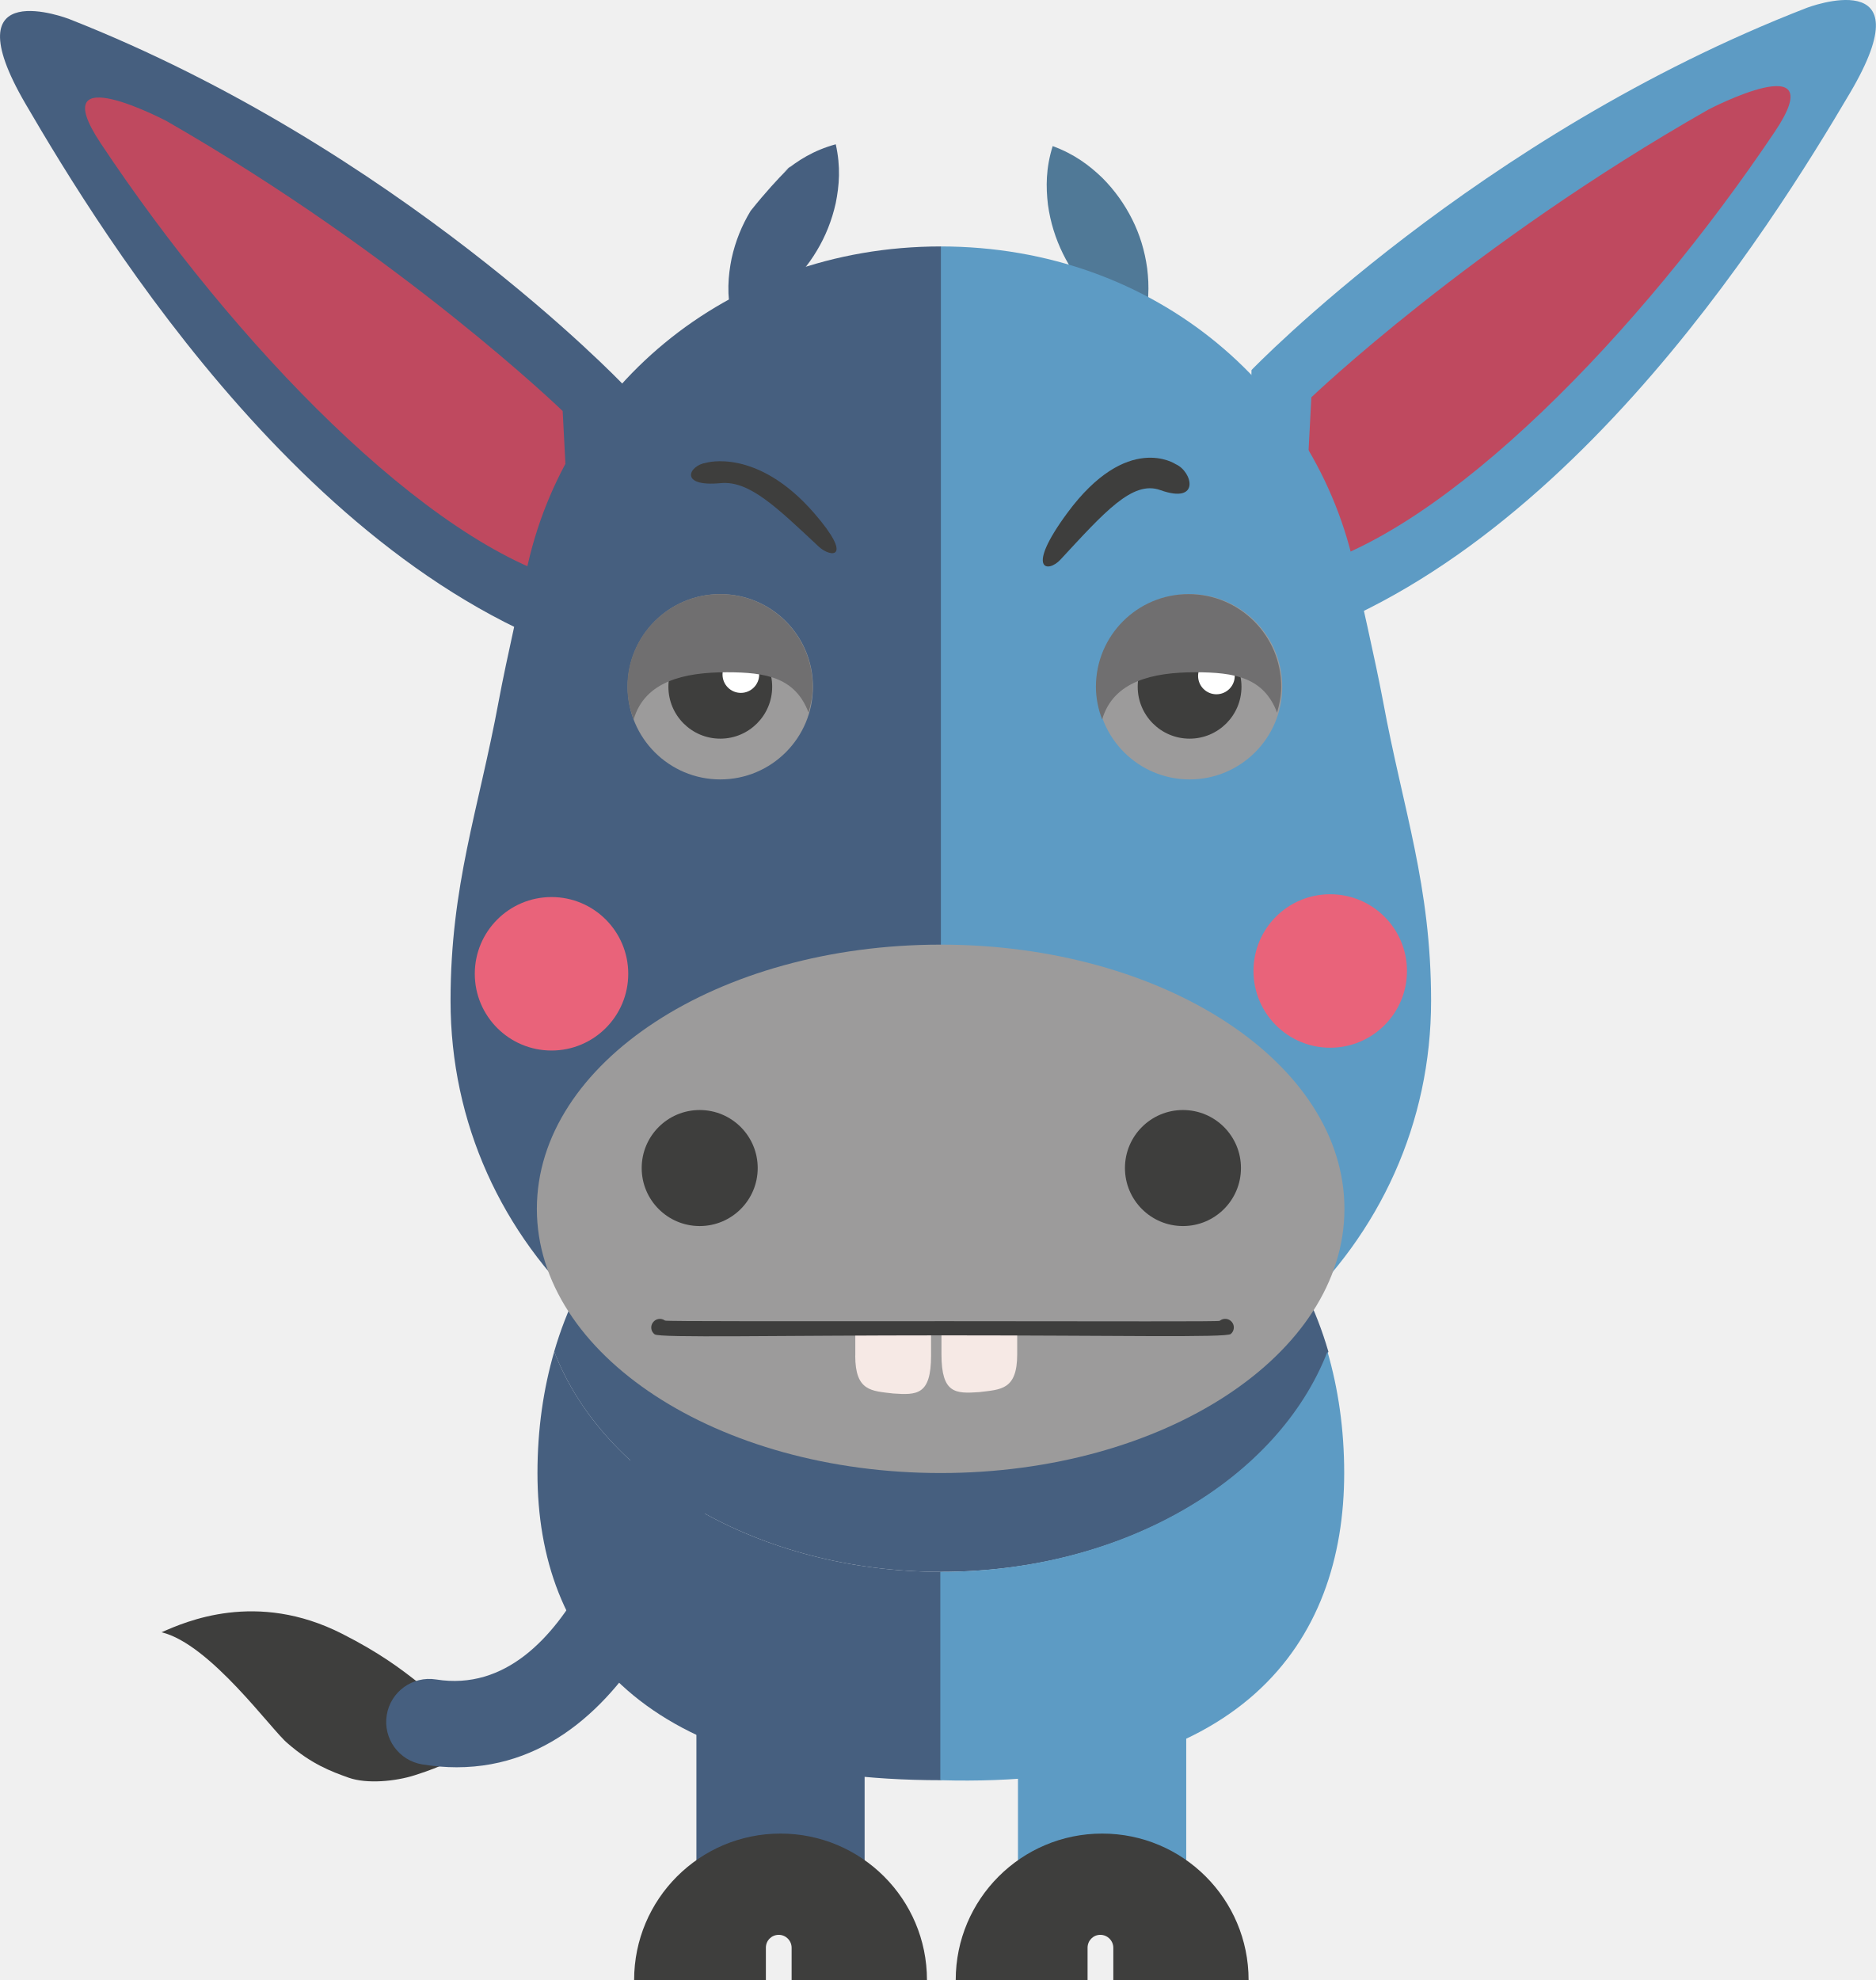
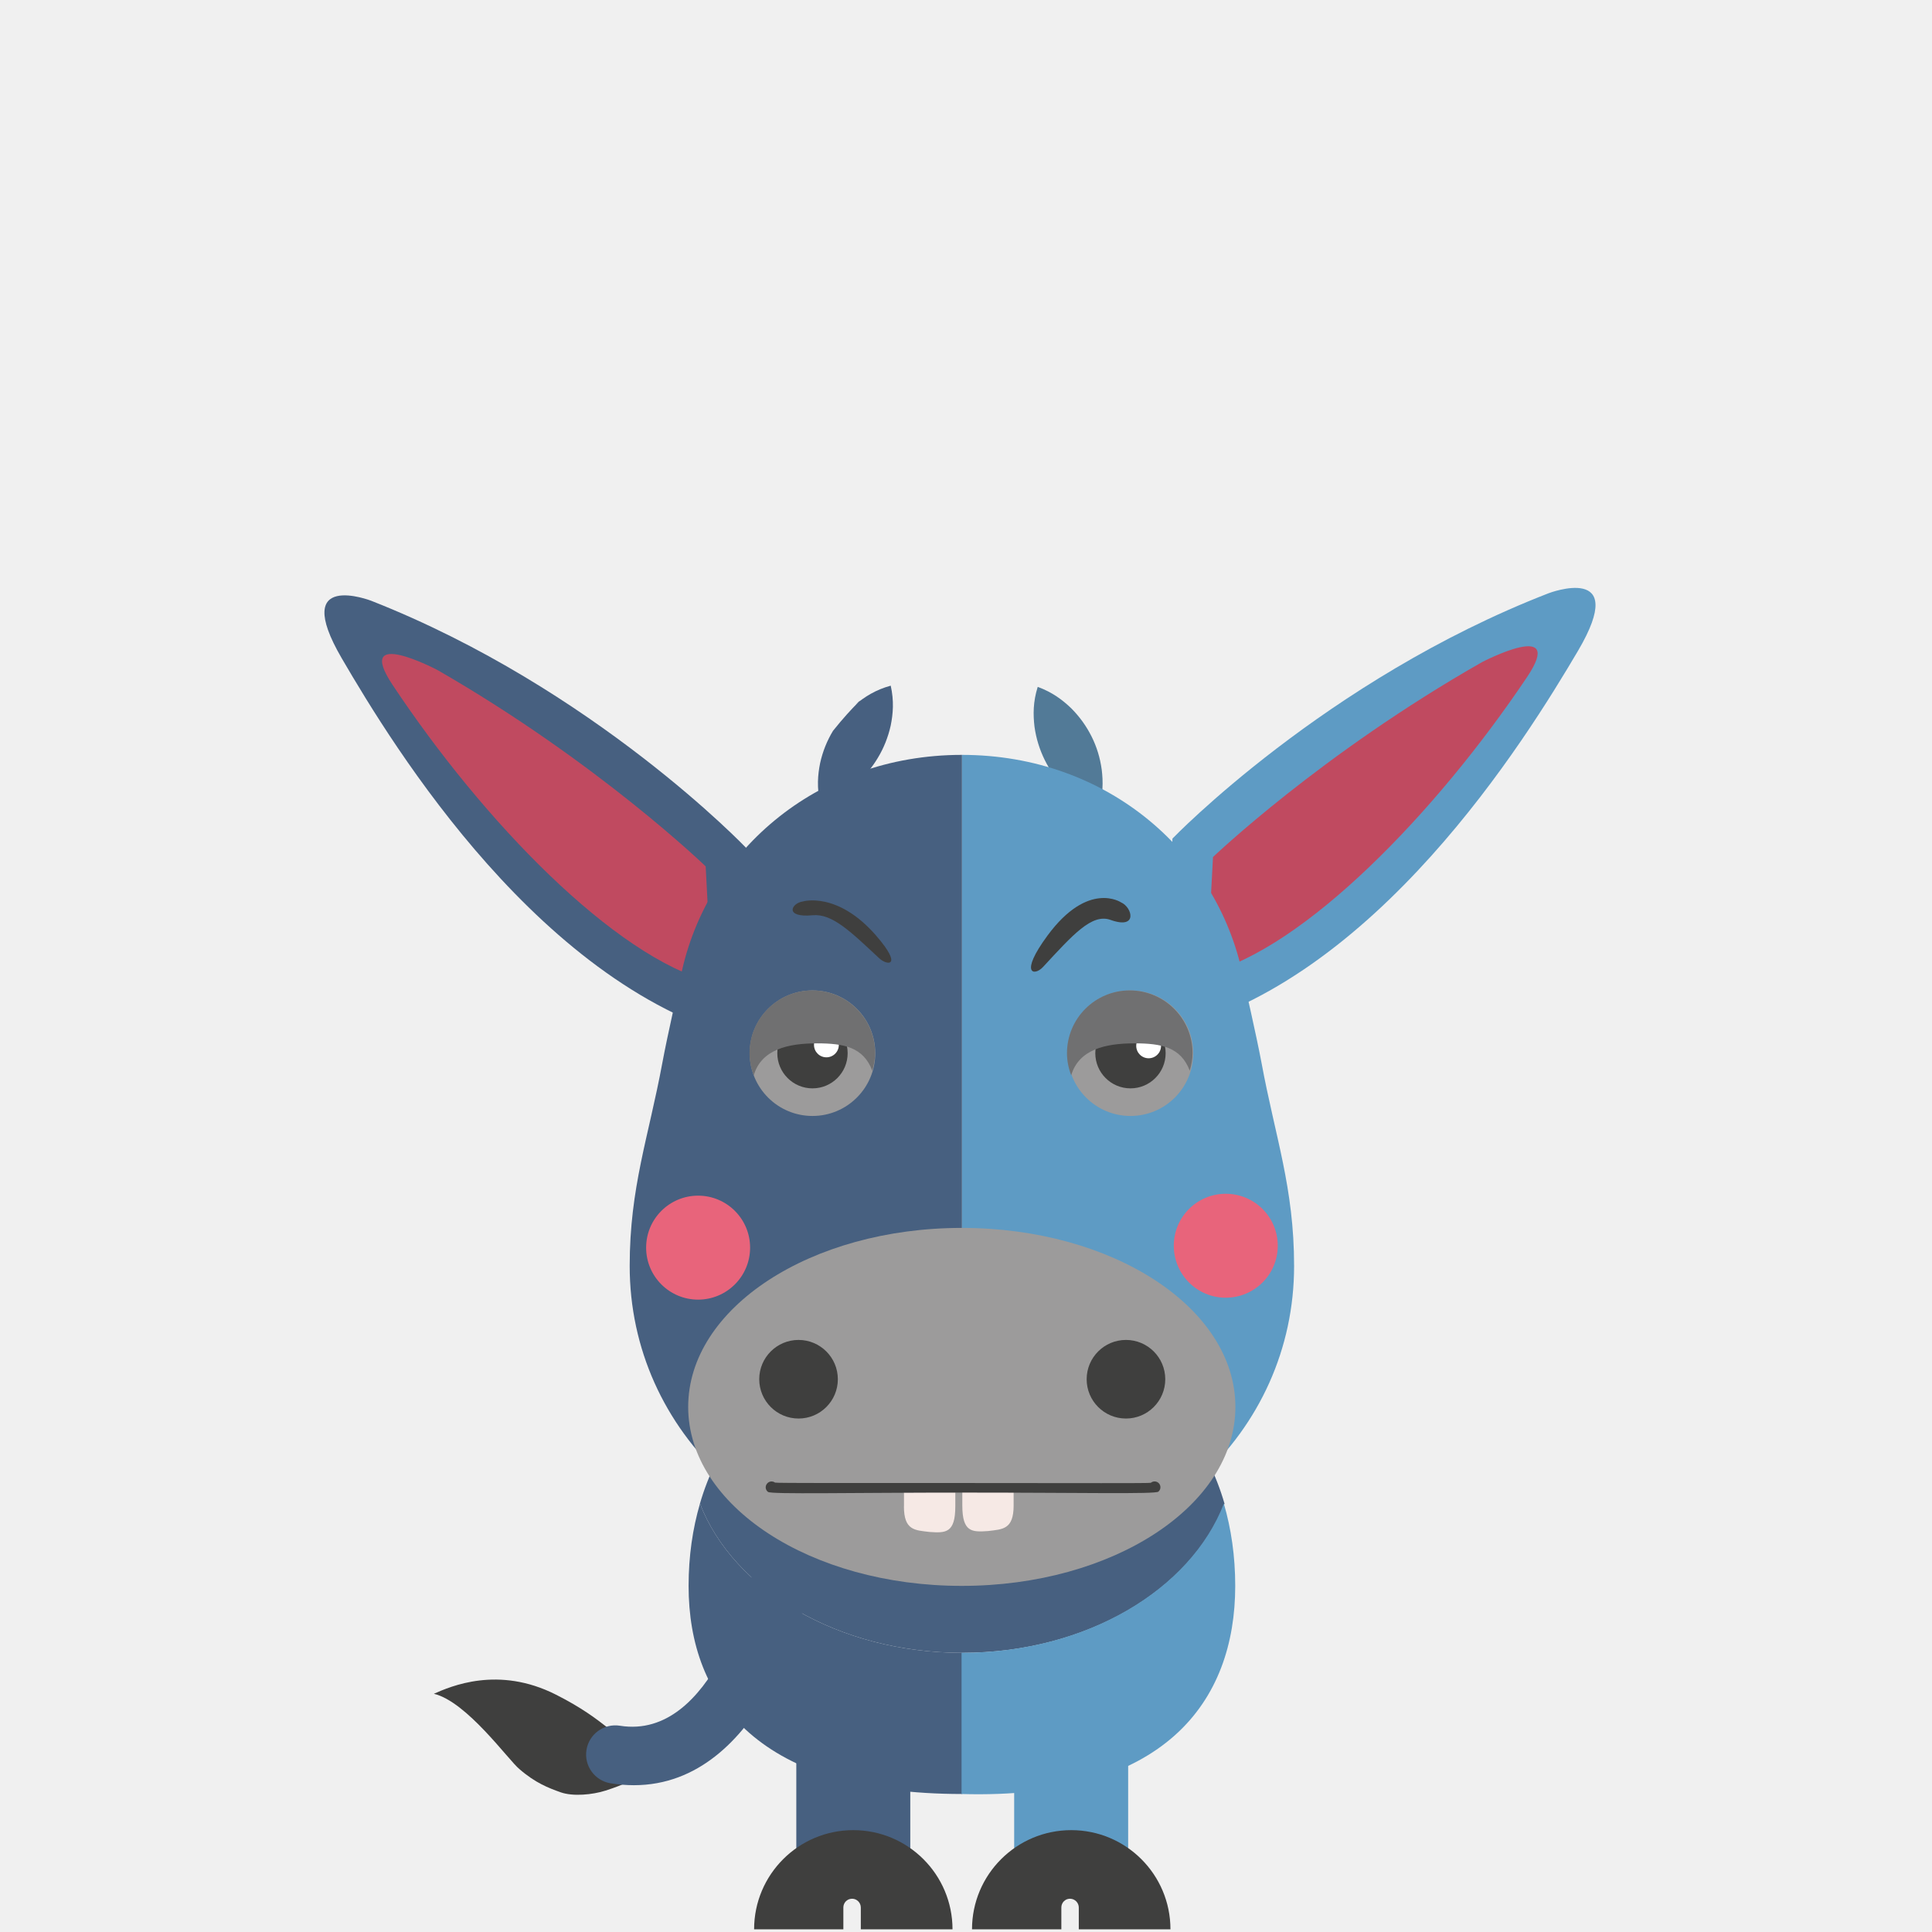
- <svg xmlns="http://www.w3.org/2000/svg" version="1.1" id="Layer_1" x="0px" y="0px" width="62.221px" height="65.665px" viewBox="0 0 62.221 65.665" enable-background="new 0 0 62.221 65.665" xml:space="preserve">
+ <svg xmlns="http://www.w3.org/2000/svg" version="1.1" id="Layer_1" x="0px" y="0px" width="108px" height="108px" viewBox="0 0 108 108" enable-background="new 0 0 108 108" xml:space="preserve">
  <g>
    <g>
      <g>
        <g>
-           <path fill="#5D9BC4" d="M41.511,12.272c0,0,7.492-7.78,18.423-12.014c0,0,3.989-1.521,1.431,2.819      c-2.558,4.339-9.914,16.243-20.09,18.627L41.511,12.272z" />
-         </g>
-       </g>
-       <g>
-         <g>
-           <path fill="#BF495F" d="M43.496,13.176c0,0,5.295-5.067,13.175-9.546c0,0,4.146-2.161,2.196,0.739      c-4.471,6.659-10.892,13.277-15.671,14.5L43.496,13.176z" />
-         </g>
-       </g>
-     </g>
-     <g>
-       <g>
-         <g>
-           <path fill="#465F7F" d="M20.653,12.736c0,0-7.452-7.817-18.362-12.106c0,0-3.981-1.542-1.446,2.811      c2.538,4.354,9.833,16.293,19.998,18.73L20.653,12.736z" />
-         </g>
-       </g>
-       <g>
-         <g>
-           <path fill="#BF495F" d="M18.663,13.631c0,0-5.269-5.095-13.127-9.61c0,0-4.133-2.184-2.2,0.725      c4.438,6.681,10.85,13.309,15.622,14.558L18.663,13.631z" />
-         </g>
-       </g>
-     </g>
+           <g>
+             <path fill="#5E9BC4" d="M65.539,46.879c0,0,8.556-8.885,21.038-13.72c0,0,4.556-1.737,1.636,3.22       C85.291,41.334,76.891,54.928,65.27,57.65L65.539,46.879z" />
+           </g>
+         </g>
+         <g>
+           <g>
+             <path fill="#C04A60" d="M67.807,47.91c0,0,6.047-5.785,15.045-10.9c0,0,4.734-2.468,2.508,0.844       c-5.106,7.604-12.438,15.162-17.896,16.559L67.807,47.91z" />
+           </g>
+         </g>
+       </g>
+       <g>
+         <g>
+           <g>
+             <path fill="#476080" d="M41.72,47.408c0,0-8.509-8.926-20.968-13.824c0,0-4.547-1.761-1.651,3.21       c2.898,4.972,11.229,18.606,22.837,21.39L41.72,47.408z" />
+           </g>
+         </g>
+         <g>
+           <g>
+             <path fill="#C04A60" d="M39.448,48.431c0,0-6.018-5.817-14.99-10.974c0,0-4.721-2.494-2.513,0.828       c5.067,7.629,12.39,15.197,17.84,16.624L39.448,48.431z" />
+           </g>
+         </g>
+       </g>
+     </g>
+     <g>
+       <g>
+         <g>
+           <g opacity="0.39">
+             <g>
+               <path fill="#C6CCD6" d="M53.79,92.394c6.939,0,12.792-3.52,14.66-8.339c-1.868-6.444-7.721-9.966-14.66-9.966        c-6.943,0-12.795,3.521-14.663,9.966C40.996,88.874,46.849,92.394,53.79,92.394z" />
+             </g>
+           </g>
+           <g>
+             <g>
+               <path fill="#476080" d="M53.79,92.394c6.939,0,12.792-3.52,14.66-8.339c-1.868-6.444-7.721-9.966-14.66-9.966        c-6.943,0-12.795,3.521-14.663,9.966C40.996,88.874,46.849,92.394,53.79,92.394z" />
+             </g>
+           </g>
+           <g>
+             <g>
+               <path fill="#476080" d="M39.128,84.055c-0.408,1.398-0.635,2.931-0.635,4.597c0,6.421,3.973,11.634,15.298,11.634v-7.892        C46.849,92.394,40.996,88.874,39.128,84.055z" />
+             </g>
+           </g>
+           <g>
+             <g>
+               <path fill="#5E9BC4" d="M68.415,84.055c0.407,1.398,0.635,2.931,0.635,4.597c0,6.421-3.885,11.959-15.298,11.634v-7.892        C60.695,92.394,66.547,88.874,68.415,84.055z" />
+             </g>
+           </g>
+         </g>
+       </g>
+       <g>
+         <g>
+           <g>
+             <rect x="44.514" y="96.217" fill="#476080" width="6.371" height="8.785" />
+           </g>
+         </g>
+         <g>
+           <g>
+             <rect x="56.693" y="96.217" fill="#5E9BC4" width="6.372" height="8.785" />
+           </g>
+         </g>
+         <g>
+           <g>
+             <g>
+               <path fill="#3F3F3E" d="M47.633,106.14c0.268,0,0.487,0.221,0.487,0.493v1.218h5.126c0-3.062-2.485-5.545-5.548-5.545        s-5.543,2.484-5.543,5.545h4.989v-1.218C47.142,106.358,47.359,106.14,47.633,106.14z" />
+             </g>
+           </g>
+         </g>
+         <g>
+           <g>
+             <g>
+               <path fill="#3F3F3E" d="M59.812,106.14c0.271,0,0.493,0.221,0.493,0.493v1.218h5.124c0-3.062-2.482-5.545-5.546-5.545        c-3.062,0-5.547,2.484-5.547,5.545h4.994v-1.218C59.328,106.358,59.544,106.14,59.812,106.14z" />
+             </g>
+           </g>
+         </g>
+       </g>
+     </g>
+     <g>
+       <g>
+         <g>
+           <g>
+             <path fill="#476080" d="M49.792,38.329c0.191,0.858,0.133,1.565-0.001,2.229c-0.146,0.655-0.388,1.257-0.718,1.804       c-0.324,0.546-0.738,1.04-1.25,1.477c-0.521,0.43-1.122,0.812-1.975,1.045c-0.194-0.859-0.135-1.57-0.001-2.232       c0.145-0.656,0.389-1.254,0.719-1.799c1.146-1.439,1.964-2.074,1.258-1.475C48.348,38.947,48.944,38.561,49.792,38.329z" />
+           </g>
+         </g>
+         <g>
+           <g>
+             <path fill="#527A97" d="M58.009,38.397c0.825,0.302,1.391,0.733,1.878,1.201c0.476,0.478,0.848,1.005,1.133,1.573       s0.477,1.188,0.567,1.854c0.082,0.67,0.084,1.383-0.18,2.225c-0.829-0.301-1.398-0.729-1.881-1.201       c-0.476-0.477-0.849-1.002-1.129-1.574c-0.281-0.572-0.476-1.188-0.568-1.854C57.75,39.948,57.745,39.238,58.009,38.397z" />
+           </g>
+         </g>
+       </g>
+       <g>
+         <g>
+           <g>
+             <path fill="#5E9BC4" d="M70.52,59.413c-0.283-1.516-0.974-4.522-0.974-4.522c-1.298-7.16-7.603-12.693-15.779-12.693v45.332       c10.798,0,18.574-7.503,18.574-16.762C72.34,66.381,71.286,63.566,70.52,59.413z" />
+           </g>
+         </g>
+         <g>
+           <g>
+             <g>
+               <path fill="#476080" d="M37.026,59.413c0.279-1.516,0.968-4.522,0.968-4.522c1.3-7.16,7.604-12.693,15.78-12.693v45.332        c-10.796,0-18.574-7.503-18.574-16.762C35.2,66.381,36.256,63.566,37.026,59.413z" />
+             </g>
+           </g>
+         </g>
+       </g>
+       <g>
+         <g>
+           <path fill="#9C9B9B" d="M69.059,78.646c0,5.527-6.848,10.006-15.293,10.006c-8.448,0-15.296-4.479-15.296-10.006      c0-5.529,6.849-10.005,15.296-10.005C62.211,68.641,69.059,73.116,69.059,78.646z" />
+         </g>
+       </g>
+       <g>
+         <g>
+           <g>
+             <circle fill="#3F3F3E" cx="44.639" cy="77.1" r="2.197" />
+           </g>
+         </g>
+         <g>
+           <g>
+             <circle fill="#3F3F3E" cx="62.942" cy="77.1" r="2.197" />
+           </g>
+         </g>
+       </g>
+       <g>
+         <g>
+           <g>
+             <circle fill="#9C9B9B" cx="45.418" cy="58.874" r="3.509" />
+           </g>
+         </g>
+       </g>
+       <g>
+         <g>
+           <g>
+             <circle fill="#9C9B9B" cx="63.194" cy="58.874" r="3.509" />
+           </g>
+         </g>
+       </g>
+       <g>
+         <g>
+           <g>
+             <circle fill="#3F3F3E" cx="45.418" cy="58.874" r="1.966" />
+           </g>
+         </g>
+       </g>
+       <g>
+         <g>
+           <g>
+             <circle fill="#3F3F3E" cx="63.194" cy="58.874" r="1.966" />
+           </g>
+         </g>
+       </g>
+       <g>
+         <g>
+           <circle fill="#FFFFFF" cx="46.197" cy="58.411" r="0.694" />
+         </g>
+       </g>
+       <g>
+         <g>
+           <circle fill="#FFFFFF" cx="64.21" cy="58.464" r="0.694" />
+         </g>
+       </g>
+       <g>
+         <g>
+           <g>
+             <path fill="#F6E9E5" d="M50.53,84.206c0,1.356,0.622,1.334,1.435,1.432l0,0c0.898,0.062,1.437,0.067,1.437-1.432v-0.914       c0,0.153-2.869-0.212-2.869-0.212v1.124H50.53V84.206z" />
+           </g>
+         </g>
+         <g>
+           <g>
+             <path fill="#F6E9E5" d="M56.663,84.152c0,1.358-0.622,1.334-1.436,1.435l0,0c-0.899,0.062-1.433,0.064-1.433-1.435v-0.914       c0,0.153,2.868-0.214,2.868-0.214V84.152L56.663,84.152z" />
+           </g>
+         </g>
+       </g>
+       <g>
+         <g>
+           <g>
+             <path fill="#3F3F3E" d="M53.973,83.437c-6.432,0-10.854,0.103-11.041-0.038c-0.145-0.109-0.171-0.312-0.062-0.452       c0.107-0.147,0.31-0.175,0.454-0.069c0.044,0.033,4.657,0.024,10.862,0.024c6.195,0,10.106,0.021,10.147-0.014       c0.137-0.116,0.345-0.096,0.459,0.04c0.117,0.141,0.098,0.346-0.041,0.458C64.578,83.53,60.414,83.437,53.973,83.437z" />
+           </g>
+         </g>
+       </g>
+     </g>
+     <g>
+       <g>
+         <g>
+           <path fill="#3F3F3E" d="M24.254,94.683c0.921-0.406,3.595-1.593,6.838,0.056c1.429,0.723,2.236,1.343,2.841,1.815      c0.6,0.486,1.709,1.677,2.164,2.576c-0.92,0.415-1.071,0.589-2.248,0.966c-0.732,0.234-1.815,0.337-2.504,0.096      c-0.687-0.245-1.419-0.524-2.314-1.303C28.428,98.4,26.1,95.124,24.254,94.683z" />
+         </g>
+       </g>
+       <g>
+         <g>
+           <g>
+             <path fill="#476080" d="M35.433,99.794c-0.416,0-0.852-0.035-1.301-0.106c-0.888-0.146-1.492-0.981-1.347-1.869       c0.143-0.888,0.979-1.49,1.866-1.35c5.259,0.846,7.304-8.085,7.324-8.172c0.195-0.877,1.063-1.437,1.942-1.236       c0.879,0.194,1.432,1.066,1.236,1.943C45.051,89.47,42.664,99.794,35.433,99.794z" />
+           </g>
+         </g>
+       </g>
+     </g>
+     <circle fill="#E8647B" cx="39.025" cy="69.744" r="2.906" />
+     <path fill="#E8647B" d="M71.428,69.637c0,1.606-1.302,2.906-2.909,2.906c-1.606,0-2.904-1.303-2.904-2.906   c0-1.604,1.298-2.904,2.904-2.904C70.127,66.732,71.428,68.031,71.428,69.637z" />
+     <path fill="#3F3F3E" d="M44.882,50.392c0,0,1.93-0.584,4.095,1.91c1.518,1.752,0.619,1.687,0.166,1.261   c-1.604-1.499-2.624-2.5-3.711-2.4C43.825,51.315,44.229,50.488,44.882,50.392z" />
+     <path fill="#3F3F3E" d="M62.669,50.445c0,0-1.833-1.242-4.114,1.855c-1.602,2.178-0.728,2.273-0.252,1.758   c1.665-1.797,2.729-3.01,3.776-2.635C63.628,51.979,63.295,50.716,62.669,50.445z" />
+     <path fill="#707071" d="M63.41,58.324c1.501,0,2.596,0.204,3.098,1.528c0.091-0.313,0.157-0.637,0.157-0.979   c0-1.938-1.573-3.509-3.511-3.509c-1.938,0-3.509,1.57-3.509,3.509c0,0.438,0.089,0.853,0.236,1.239   C60.306,58.654,61.815,58.324,63.41,58.324z" />
+     <path fill="#707071" d="M45.664,58.324c1.501,0,2.596,0.205,3.098,1.528c0.092-0.313,0.157-0.637,0.157-0.978   c0-1.939-1.571-3.509-3.511-3.509s-3.51,1.569-3.51,3.509c0,0.438,0.09,0.852,0.237,1.238   C42.561,58.654,44.069,58.324,45.664,58.324z" />
  </g>
-   <g>
-     <g>
-       <g>
-         <g opacity="0.39">
-           <g>
-             <path fill="#C6CCD6" d="M31.222,52.129c6.077,0,11.202-3.081,12.838-7.303c-1.636-5.643-6.761-8.727-12.838-8.727       c-6.08,0-11.204,3.084-12.84,8.727C20.019,49.048,25.144,52.129,31.222,52.129z" />
-           </g>
-         </g>
-         <g>
-           <g>
-             <path fill="#465F7F" d="M31.222,52.129c6.077,0,11.202-3.081,12.838-7.303c-1.636-5.643-6.761-8.727-12.838-8.727       c-6.08,0-11.204,3.084-12.84,8.727C20.019,49.048,25.144,52.129,31.222,52.129z" />
-           </g>
-         </g>
-         <g>
-           <g>
-             <path fill="#465F7F" d="M18.383,44.826c-0.357,1.225-0.556,2.566-0.556,4.025c0,5.624,3.479,10.188,13.396,10.188v-6.91       C25.144,52.129,20.019,49.048,18.383,44.826z" />
-           </g>
-         </g>
-         <g>
-           <g>
-             <path fill="#5D9BC4" d="M44.03,44.826c0.356,1.225,0.555,2.566,0.555,4.025c0,5.624-3.402,10.474-13.396,10.188v-6.91       C37.269,52.129,42.393,49.048,44.03,44.826z" />
-           </g>
-         </g>
-       </g>
-     </g>
-     <g>
-       <g>
-         <g>
-           <rect x="23.099" y="55.477" fill="#465F7F" width="5.579" height="7.693" />
-         </g>
-       </g>
-       <g>
-         <g>
-           <rect x="33.765" y="55.477" fill="#5D9BC4" width="5.58" height="7.693" />
-         </g>
-       </g>
-       <g>
-         <g>
-           <g>
-             <path fill="#3E3E3D" d="M25.83,64.167c0.235,0,0.427,0.193,0.427,0.43v1.068h4.489c0-2.682-2.176-4.856-4.858-4.856       c-2.682,0-4.855,2.175-4.855,4.856h4.37v-1.068C25.401,64.358,25.591,64.167,25.83,64.167z" />
-           </g>
-         </g>
-       </g>
-       <g>
-         <g>
-           <g>
-             <path fill="#3E3E3D" d="M36.495,64.167c0.238,0,0.432,0.193,0.432,0.43v1.068h4.487c0-2.682-2.174-4.856-4.856-4.856       s-4.858,2.175-4.858,4.856h4.373v-1.068C36.072,64.358,36.261,64.167,36.495,64.167z" />
-           </g>
-         </g>
-       </g>
-     </g>
-   </g>
-   <g>
-     <g>
-       <g>
-         <g>
-           <path fill="#465F7F" d="M27.721,4.785c0.168,0.752,0.116,1.371-0.001,1.952c-0.128,0.574-0.339,1.1-0.628,1.579      c-0.284,0.478-0.646,0.911-1.095,1.293c-0.457,0.376-0.982,0.712-1.729,0.915c-0.17-0.753-0.118-1.375-0.001-1.955      c0.127-0.575,0.341-1.098,0.63-1.575c1.003-1.26,1.719-1.816,1.101-1.292C26.456,5.326,26.979,4.988,27.721,4.785z" />
-         </g>
-       </g>
-       <g>
-         <g>
-           <path fill="#507997" d="M34.916,4.845c0.723,0.265,1.218,0.642,1.645,1.052c0.417,0.418,0.742,0.88,0.992,1.378      c0.25,0.497,0.417,1.04,0.497,1.623c0.071,0.587,0.073,1.21-0.157,1.947c-0.727-0.263-1.225-0.638-1.648-1.051      c-0.416-0.417-0.743-0.878-0.988-1.379c-0.246-0.501-0.417-1.039-0.498-1.623C34.69,6.203,34.686,5.581,34.916,4.845z" />
-         </g>
-       </g>
-     </g>
-     <g>
-       <g>
-         <g>
-           <path fill="#5D9BC4" d="M45.872,23.248c-0.248-1.327-0.852-3.96-0.852-3.96c-1.137-6.27-6.658-11.115-13.819-11.115v39.696      c9.456,0,16.266-6.57,16.266-14.677C47.466,29.35,46.543,26.885,45.872,23.248z" />
-         </g>
-       </g>
-       <g>
-         <g>
-           <g>
-             <path fill="#465F7F" d="M16.542,23.248c0.245-1.327,0.848-3.96,0.848-3.96c1.139-6.27,6.659-11.115,13.818-11.115v39.696       c-9.453,0-16.264-6.57-16.264-14.677C14.944,29.35,15.867,26.885,16.542,23.248z" />
-           </g>
-         </g>
-       </g>
-     </g>
-     <g>
-       <g>
-         <path fill="#9C9B9B" d="M44.593,40.091c0,4.839-5.997,8.761-13.393,8.761c-7.397,0-13.393-3.922-13.393-8.761     c0-4.842,5.997-8.763,13.393-8.763C38.596,31.328,44.593,35.249,44.593,40.091z" />
-       </g>
-     </g>
-     <g>
-       <g>
-         <g>
-           <circle fill="#3E3E3D" cx="23.208" cy="38.737" r="1.924" />
-         </g>
-       </g>
-       <g>
-         <g>
-           <circle fill="#3E3E3D" cx="39.237" cy="38.737" r="1.924" />
-         </g>
-       </g>
-     </g>
-     <g>
-       <g>
-         <g>
-           <circle fill="#9C9B9B" cx="23.891" cy="22.776" r="3.073" />
-         </g>
-       </g>
-     </g>
-     <g>
-       <g>
-         <g>
-           <circle fill="#9C9B9B" cx="39.457" cy="22.776" r="3.073" />
-         </g>
-       </g>
-     </g>
-     <g>
-       <g>
-         <g>
-           <circle fill="#3E3E3D" cx="23.891" cy="22.776" r="1.721" />
-         </g>
-       </g>
-     </g>
-     <g>
-       <g>
-         <g>
-           <circle fill="#3E3E3D" cx="39.457" cy="22.776" r="1.721" />
-         </g>
-       </g>
-     </g>
-     <g>
-       <g>
-         <circle fill="#FFFFFF" cx="24.573" cy="22.371" r="0.608" />
-       </g>
-     </g>
-     <g>
-       <g>
-         <circle fill="#FFFFFF" cx="40.347" cy="22.417" r="0.608" />
-       </g>
-     </g>
-     <g>
-       <g>
-         <g>
-           <path fill="#F6E9E5" d="M28.367,44.959c0,1.188,0.545,1.168,1.257,1.255l0,0c0.786,0.054,1.258,0.058,1.258-1.255v-0.8      c0,0.135-2.513-0.187-2.513-0.187v0.986H28.367z" />
-         </g>
-       </g>
-       <g>
-         <g>
-           <path fill="#F6E9E5" d="M33.739,44.913c0,1.188-0.545,1.167-1.258,1.255l0,0c-0.787,0.054-1.254,0.057-1.254-1.255v-0.801      c0,0.135,2.512-0.187,2.512-0.187V44.913L33.739,44.913z" />
-         </g>
-       </g>
-     </g>
-     <g>
-       <g>
-         <g>
-           <path fill="#3E3E3D" d="M31.382,44.286c-5.632,0-9.504,0.09-9.668-0.034c-0.127-0.096-0.15-0.273-0.055-0.397      c0.095-0.128,0.272-0.152,0.399-0.059c0.038,0.029,4.078,0.02,9.512,0.02c5.424,0,8.849,0.019,8.885-0.012      c0.12-0.1,0.302-0.084,0.403,0.037c0.102,0.122,0.085,0.301-0.036,0.4C40.669,44.367,37.023,44.286,31.382,44.286z" />
-         </g>
-       </g>
-     </g>
-   </g>
-   <g>
-     <g>
-       <g>
-         <path fill="#3E3E3D" d="M5.358,54.133c0.806-0.355,3.148-1.394,5.988,0.049c1.251,0.633,1.958,1.175,2.487,1.589     c0.526,0.427,1.497,1.47,1.896,2.257c-0.806,0.362-0.939,0.516-1.969,0.845c-0.642,0.206-1.59,0.296-2.192,0.084     c-0.602-0.214-1.244-0.458-2.028-1.141C9.013,57.388,6.974,54.52,5.358,54.133z" />
-       </g>
-     </g>
-     <g>
-       <g>
-         <g>
-           <path fill="#465F7F" d="M15.147,58.61c-0.365,0-0.745-0.031-1.139-0.095c-0.777-0.126-1.307-0.858-1.18-1.636      c0.125-0.777,0.858-1.305,1.635-1.181c4.605,0.74,6.396-7.08,6.413-7.157c0.171-0.768,0.932-1.257,1.701-1.082      c0.77,0.17,1.254,0.933,1.083,1.702C23.57,49.568,21.48,58.61,15.147,58.61z" />
-         </g>
-       </g>
-     </g>
-   </g>
-   <circle fill="#E9637A" cx="18.293" cy="32.295" r="2.545" />
-   <path fill="#E9637A" d="M46.667,32.201c0,1.406-1.139,2.546-2.548,2.546c-1.406,0-2.543-1.141-2.543-2.546  c0-1.405,1.137-2.544,2.543-2.544C45.529,29.657,46.667,30.795,46.667,32.201z" />
-   <path fill="#3E3E3D" d="M23.421,15.348c0,0,1.691-0.511,3.586,1.673c1.329,1.534,0.542,1.477,0.146,1.104  c-1.405-1.313-2.298-2.19-3.25-2.102C22.496,16.157,22.85,15.433,23.421,15.348z" />
-   <path fill="#3E3E3D" d="M38.997,15.395c0,0-1.605-1.088-3.602,1.625c-1.403,1.907-0.638,1.991-0.221,1.539  c1.458-1.573,2.39-2.635,3.307-2.307C39.837,16.738,39.545,15.632,38.997,15.395z" />
-   <path fill="#706F70" d="M39.647,22.295c1.314,0,2.272,0.178,2.712,1.338c0.08-0.274,0.137-0.558,0.137-0.857  c0-1.698-1.377-3.073-3.074-3.073s-3.072,1.375-3.072,3.073c0,0.383,0.078,0.747,0.207,1.085  C36.928,22.584,38.25,22.295,39.647,22.295z" />
-   <path fill="#706F70" d="M24.107,22.295c1.314,0,2.272,0.179,2.712,1.338c0.081-0.274,0.137-0.558,0.137-0.856  c0-1.699-1.376-3.073-3.074-3.073s-3.073,1.375-3.073,3.073c0,0.383,0.079,0.746,0.208,1.084  C21.389,22.584,22.71,22.295,24.107,22.295z" />
</svg>
